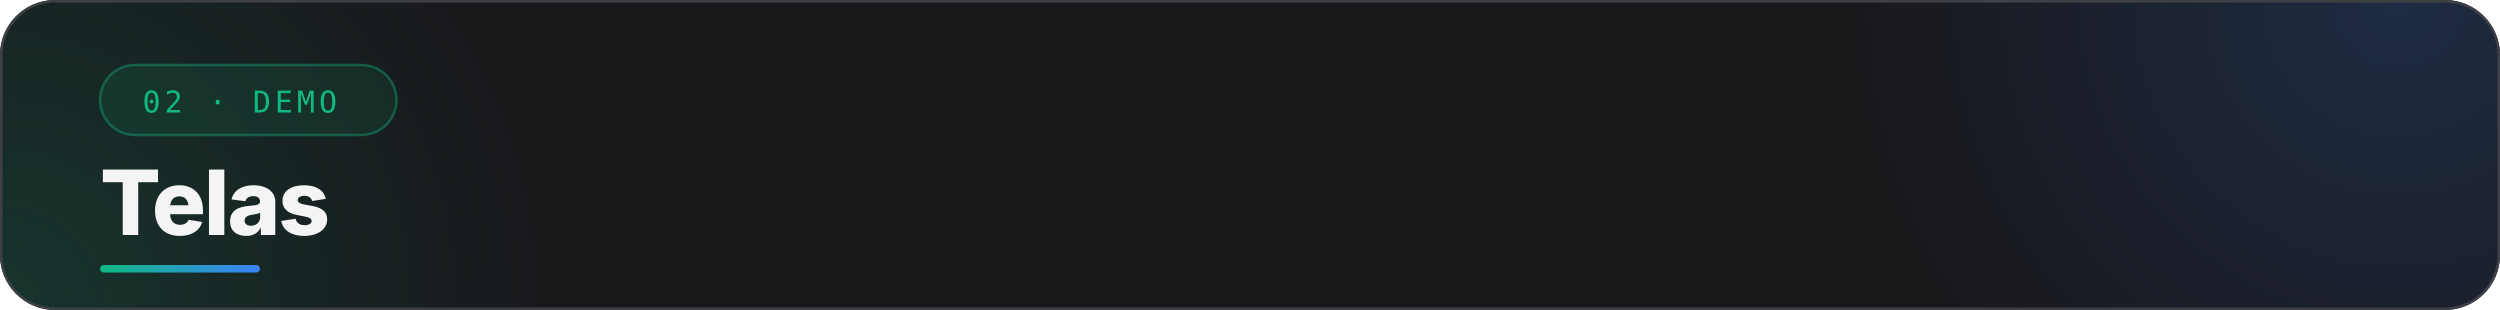
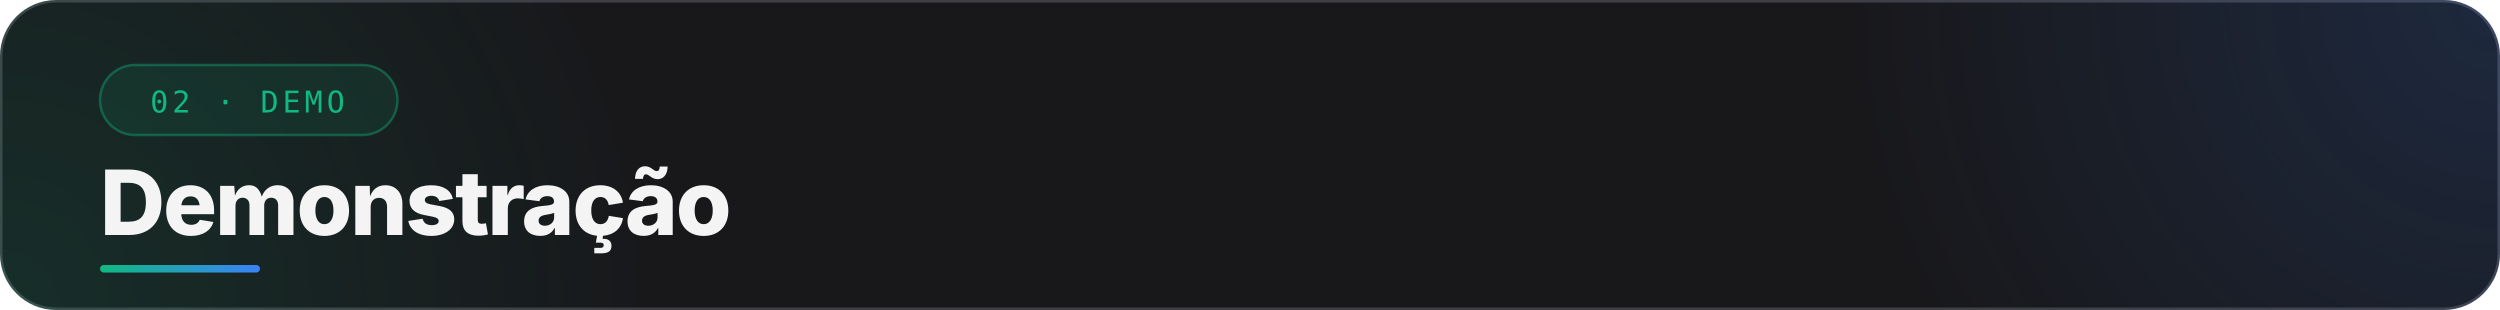
- <svg xmlns="http://www.w3.org/2000/svg" width="1000" height="124" viewBox="0 0 1000 124" role="img" aria-label="02 · DEMO: Telas">
+ <svg xmlns="http://www.w3.org/2000/svg" width="1000" height="124" viewBox="0 0 1000 124" role="img" aria-label="02 · DEMO: Demonstração">
  <defs>
-     <radialGradient id="ga">
-       <stop offset="0" stop-color="#10b981" stop-opacity="0.18" />
-       <stop offset="1" stop-color="#10b981" stop-opacity="0" />
-     </radialGradient>
-     <radialGradient id="gb">
-       <stop offset="0" stop-color="#3b82f6" stop-opacity="0.18" />
-       <stop offset="1" stop-color="#3b82f6" stop-opacity="0" />
-     </radialGradient>
-     <clipPath id="c">
-       <rect width="1000" height="124" rx="22" />
-     </clipPath>
    <linearGradient id="g" x1="0" y1="0" x2="1" y2="0">
      <stop offset="0" stop-color="#10b981" />
      <stop offset="1" stop-color="#3b82f6" />
    </linearGradient>
+     <radialGradient id="h1" gradientUnits="userSpaceOnUse" cx="1000" cy="0" r="260">
+       <stop offset="0" stop-color="#3b82f6" stop-opacity="0.16" />
+       <stop offset="1" stop-color="#3b82f6" stop-opacity="0" />
+     </radialGradient>
+     <radialGradient id="h2" gradientUnits="userSpaceOnUse" cx="0" cy="124" r="260">
+       <stop offset="0" stop-color="#10b981" stop-opacity="0.14" />
+       <stop offset="1" stop-color="#10b981" stop-opacity="0" />
+     </radialGradient>
+     <clipPath id="k">
+       <rect width="1000" height="124" rx="22" />
+     </clipPath>
  </defs>
-   <g clip-path="url(#c)">
-     <rect width="1000" height="124" fill="#18181b" />
-     <circle cx="960" cy="0" r="220" fill="url(#gb)" />
-     <circle cx="0" cy="124" r="220" fill="url(#ga)" />
+   <rect x="0.5" y="0.5" width="999" height="123" rx="22" fill="#18181b" stroke="#3f3f46" />
+   <g clip-path="url(#k)">
+     <rect width="1000" height="124" fill="url(#h1)" />
+     <rect width="1000" height="124" fill="url(#h2)" />
  </g>
-   <rect x=".5" y=".5" width="999" height="123" rx="21.5" fill="none" stroke="#3f3f46" />
-   <rect x="40" y="26" width="118.6" height="28" rx="14" fill="#10b981" fill-opacity="0.10" stroke="#10b981" stroke-opacity="0.38" />
-   <text x="57" y="45" font-family="ui-monospace,'SFMono-Regular',Menlo,Consolas,monospace" font-size="12" letter-spacing="1.6" fill="#10b981">02 · DEMO</text>
-   <text x="40" y="94" font-family="Inter,'Segoe UI',-apple-system,Helvetica,Arial,sans-serif" font-size="36" font-weight="800" letter-spacing="-0.8" fill="#f4f4f5">Telas</text>
+   <rect x="40" y="26" width="119" height="28" rx="14" fill="#10b981" fill-opacity="0.10" stroke="#10b981" stroke-opacity="0.38" />
+   <text x="99" y="45" text-anchor="middle" font-family="ui-monospace,'SFMono-Regular',Menlo,Consolas,monospace" font-size="12" letter-spacing="1.6" fill="#10b981">02 · DEMO</text>
+   <text x="40" y="94" font-family="Inter,'Segoe UI',-apple-system,Helvetica,Arial,sans-serif" font-size="36" font-weight="800" letter-spacing="-0.8" fill="#f4f4f5">Demonstração</text>
  <rect x="40" y="106" width="64" height="3" rx="1.5" fill="url(#g)" />
</svg>
